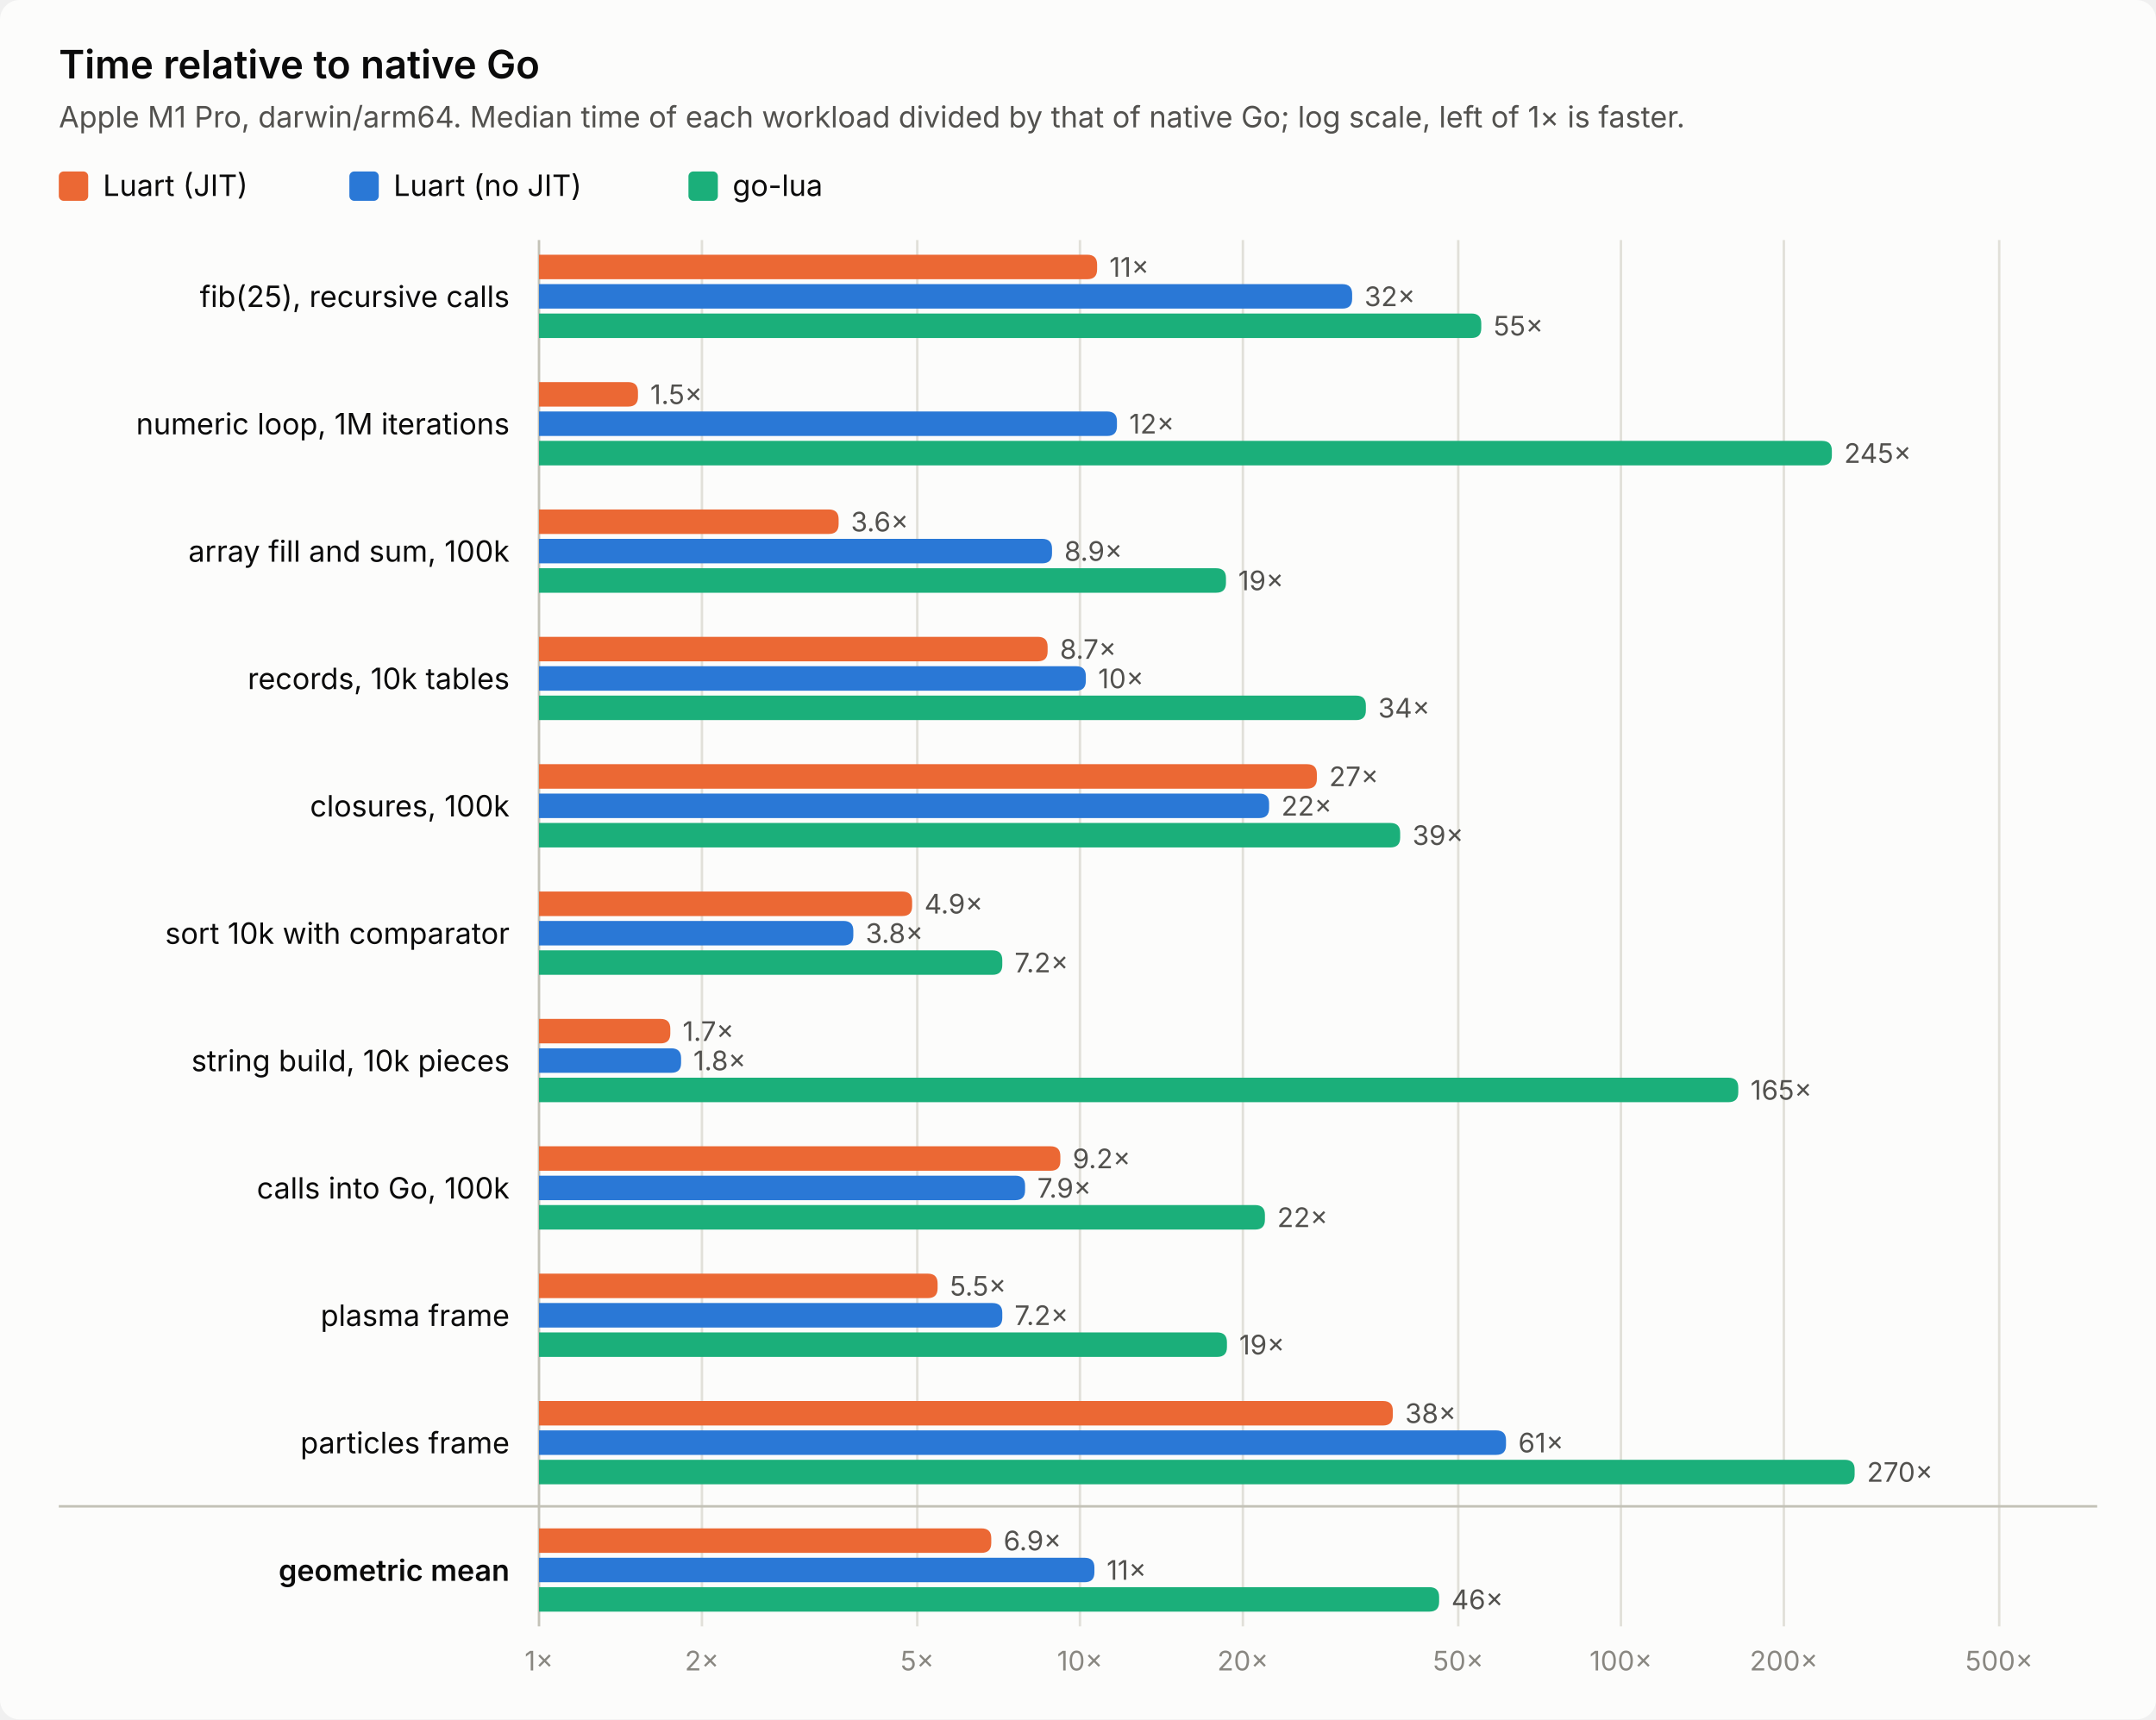
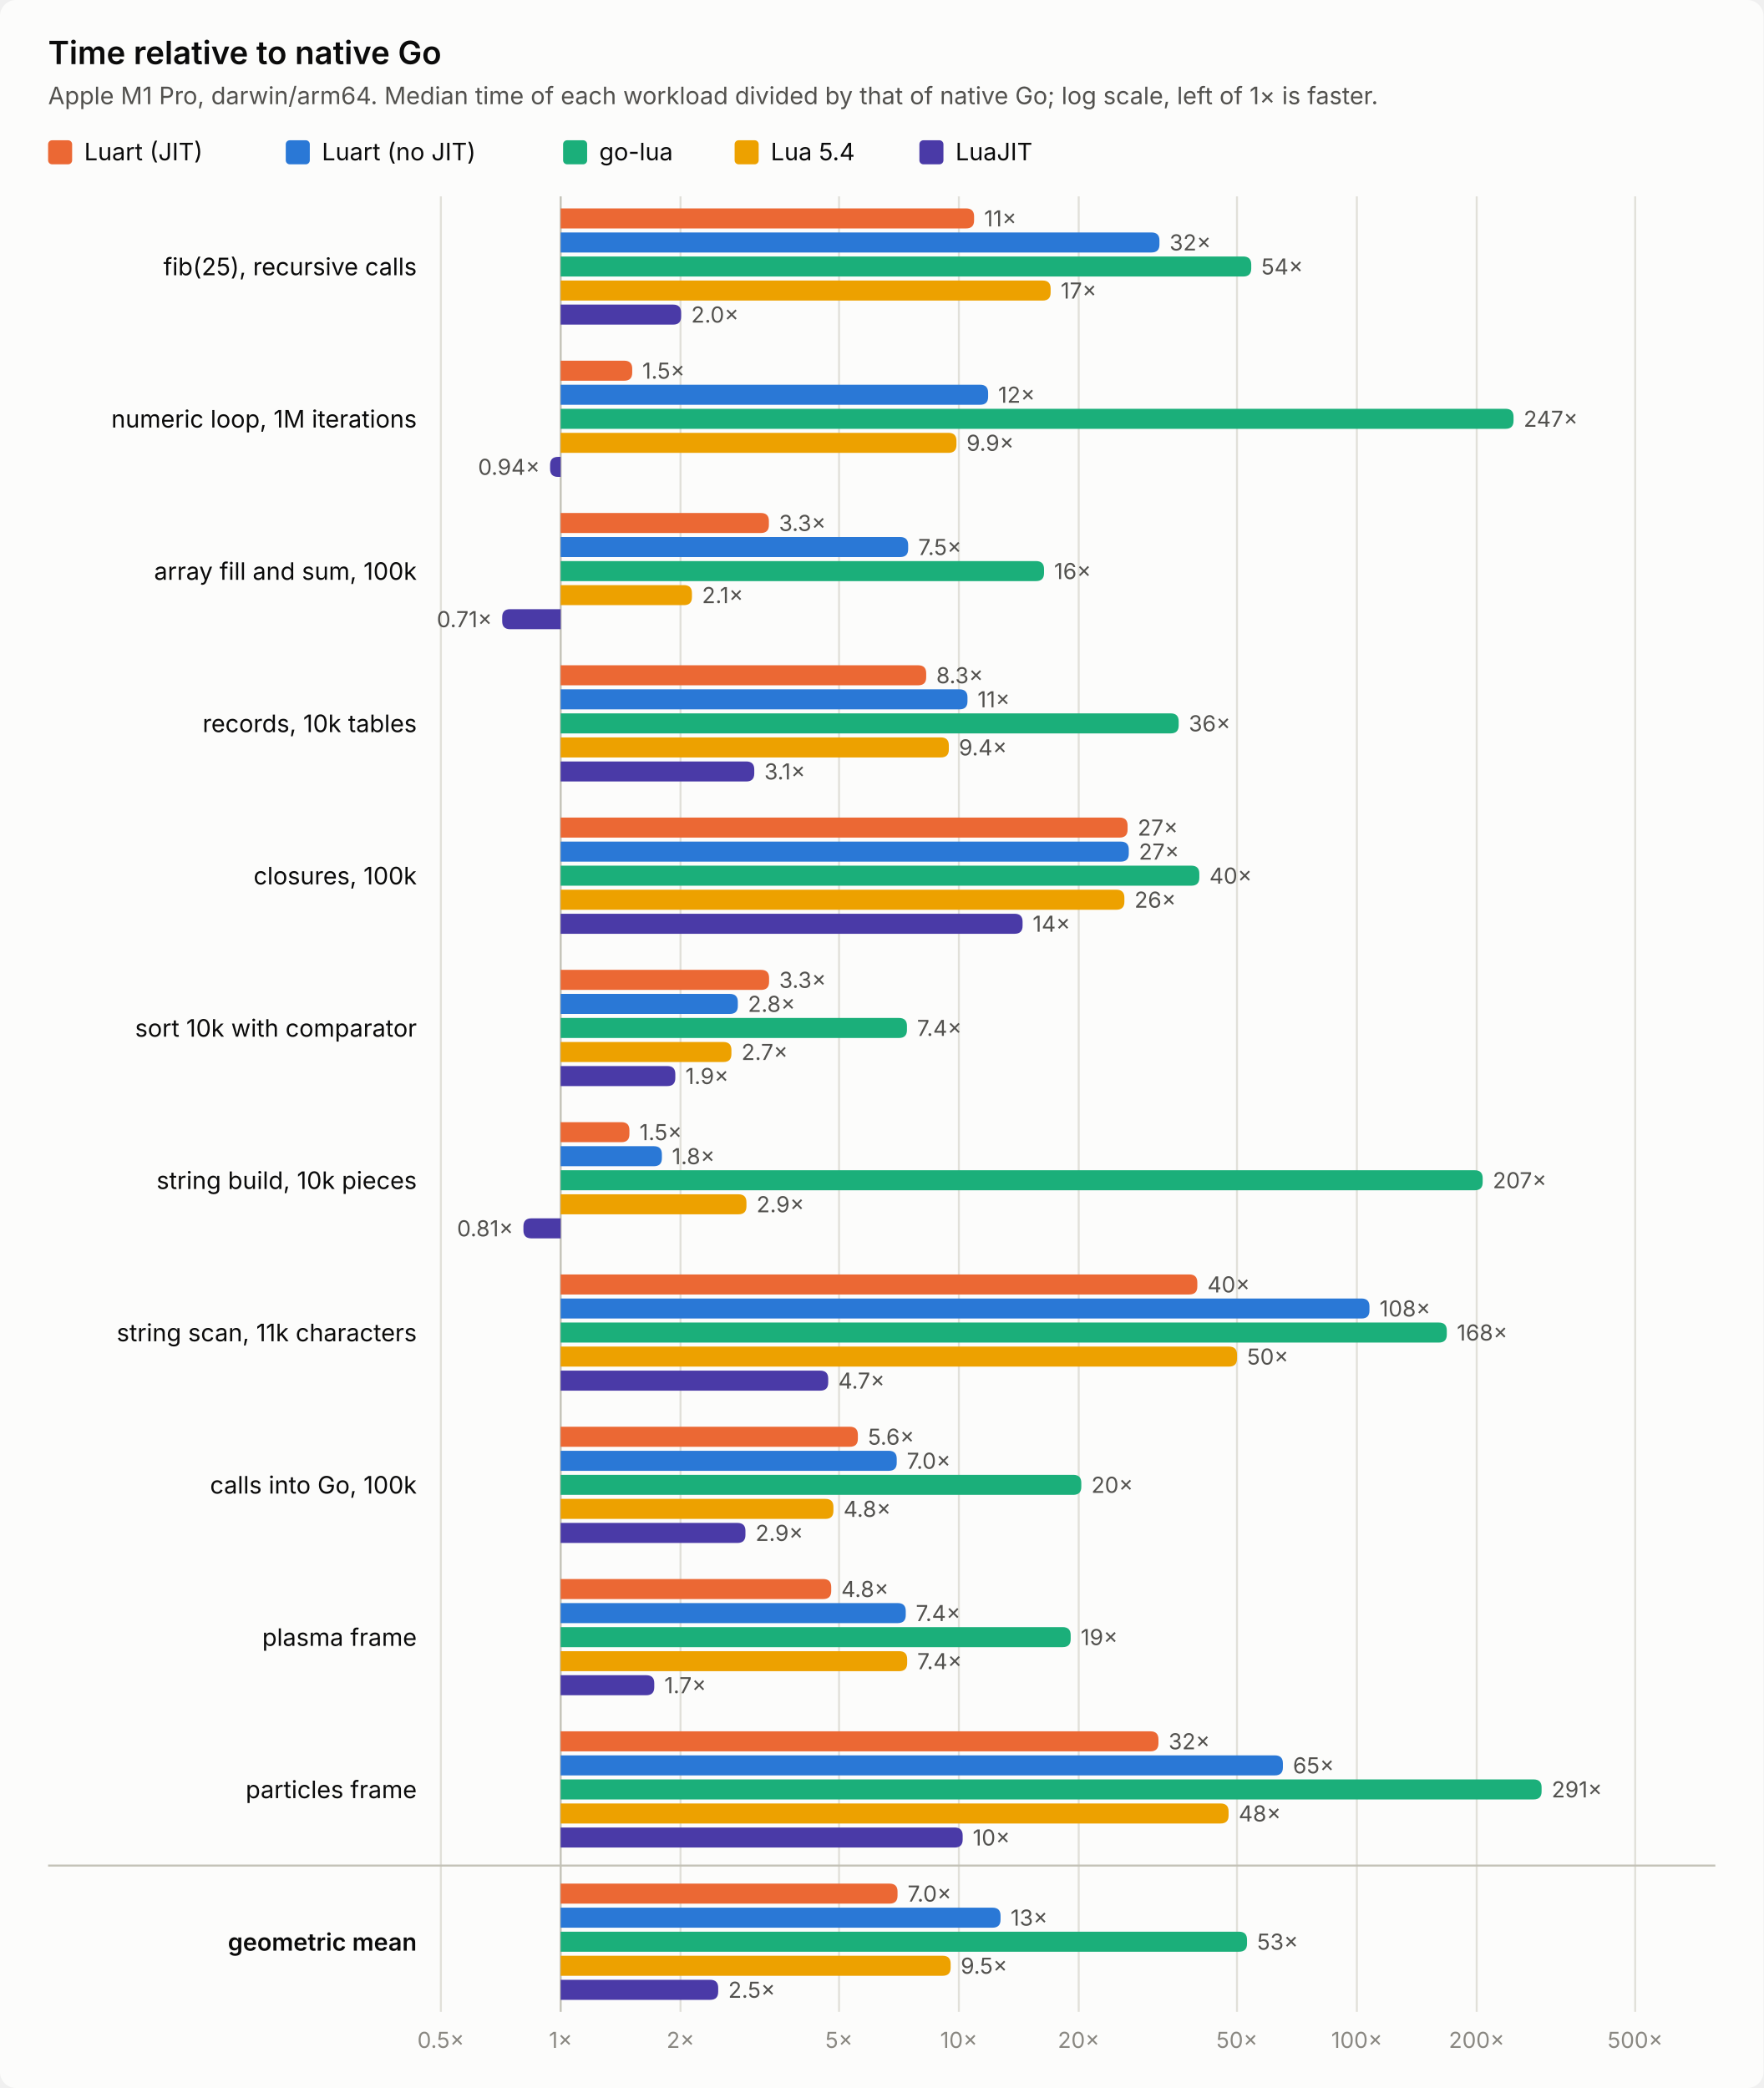
- <svg xmlns="http://www.w3.org/2000/svg" viewBox="0 0 880 702" width="880" height="702" role="img" aria-labelledby="t d">
+ <svg xmlns="http://www.w3.org/2000/svg" viewBox="0 0 880 1042" width="880" height="1042" role="img" aria-labelledby="t d">
  <style>
text { font-family: system-ui, -apple-system, "Segoe UI", sans-serif; }
.bg { fill: #fcfcfb; }
.title { fill: #0b0b0b; font-size: 16px; font-weight: 600; }
.sub { fill: #52514e; font-size: 12px; }
.label { fill: #0b0b0b; font-size: 12px; }
.mean { font-weight: 600; }
.value { fill: #52514e; font-size: 11px; font-variant-numeric: tabular-nums; }
.tick { fill: #898781; font-size: 11px; font-variant-numeric: tabular-nums; }
.grid { stroke: #e1e0d9; stroke-width: 1; }
.base { stroke: #c3c2b7; stroke-width: 1; }
.s0 { fill: #2a78d6; } .s1 { fill: #eb6834; } .s2 { fill: #1baf7a; } .s3 { fill: #eda100; } .s4 { fill: #4a3aa7; }
@media (prefers-color-scheme: dark) {
  .bg { fill: #1a1a19; }
  .title, .label { fill: #ffffff; }
  .sub, .value { fill: #c3c2b7; }
  .grid { stroke: #2c2c2a; }
  .base { stroke: #383835; }
  .s0 { fill: #3987e5; } .s1 { fill: #d95926; } .s2 { fill: #199e70; } .s3 { fill: #c98500; } .s4 { fill: #9085e9; }
}
</style>
-   <rect class="bg" width="880" height="702" rx="8" />
+   <rect class="bg" width="880" height="1042" rx="8" />
  <text class="title" x="24" y="32">Time relative to native Go</text>
  <text class="sub" x="24" y="52">Apple M1 Pro, darwin/arm64. Median time of each workload divided by that of native Go; log scale, left of 1× is faster.</text>
  <rect class="s1" x="24" y="70" width="12" height="12" rx="2" />
  <text class="label" x="42" y="80">Luart (JIT)</text>
  <rect class="s0" x="142.6" y="70" width="12" height="12" rx="2" />
  <text class="label" x="160.6" y="80">Luart (no JIT)</text>
  <rect class="s2" x="281" y="70" width="12" height="12" rx="2" />
  <text class="label" x="299" y="80">go-lua</text>
-   <line class="base" x1="220.0" x2="220.0" y1="98" y2="664" />
-   <text class="tick" x="220.0" y="682" text-anchor="middle">1×</text>
-   <line class="grid" x1="286.5" x2="286.5" y1="98" y2="664" />
-   <text class="tick" x="286.5" y="682" text-anchor="middle">2×</text>
-   <line class="grid" x1="374.4" x2="374.4" y1="98" y2="664" />
-   <text class="tick" x="374.4" y="682" text-anchor="middle">5×</text>
-   <line class="grid" x1="440.8" x2="440.8" y1="98" y2="664" />
-   <text class="tick" x="440.8" y="682" text-anchor="middle">10×</text>
-   <line class="grid" x1="507.3" x2="507.3" y1="98" y2="664" />
-   <text class="tick" x="507.3" y="682" text-anchor="middle">20×</text>
-   <line class="grid" x1="595.2" x2="595.2" y1="98" y2="664" />
-   <text class="tick" x="595.2" y="682" text-anchor="middle">50×</text>
-   <line class="grid" x1="661.6" x2="661.6" y1="98" y2="664" />
-   <text class="tick" x="661.6" y="682" text-anchor="middle">100×</text>
-   <line class="grid" x1="728.1" x2="728.1" y1="98" y2="664" />
-   <text class="tick" x="728.1" y="682" text-anchor="middle">200×</text>
-   <line class="grid" x1="816.0" x2="816.0" y1="98" y2="664" />
-   <text class="tick" x="816.0" y="682" text-anchor="middle">500×</text>
-   <text class="label" x="208" y="121.0" text-anchor="end" dominant-baseline="middle">fib(25), recursive calls</text>
-   <path class="s1" d="M220.0 104.0H443.8Q447.8 104.0 447.8 108.0V110.0Q447.8 114.0 443.8 114.0H220.0Z" />
-   <text class="value" x="452.8" y="109.0" text-anchor="start" dominant-baseline="middle">11×</text>
-   <path class="s0" d="M220.0 116.0H547.9Q551.9 116.0 551.9 120.0V122.0Q551.9 126.0 547.9 126.0H220.0Z" />
-   <text class="value" x="556.9" y="121.0" text-anchor="start" dominant-baseline="middle">32×</text>
-   <path class="s2" d="M220.0 128.0H600.6Q604.6 128.0 604.6 132.0V134.0Q604.6 138.0 600.6 138.0H220.0Z" />
-   <text class="value" x="609.6" y="133.0" text-anchor="start" dominant-baseline="middle">55×</text>
-   <text class="label" x="208" y="173.0" text-anchor="end" dominant-baseline="middle">numeric loop, 1M iterations</text>
-   <path class="s1" d="M220.0 156.0H256.4Q260.4 156.0 260.4 160.0V162.0Q260.4 166.0 256.4 166.0H220.0Z" />
-   <text class="value" x="265.4" y="161.0" text-anchor="start" dominant-baseline="middle">1.5×</text>
-   <path class="s0" d="M220.0 168.0H451.9Q455.9 168.0 455.9 172.0V174.0Q455.9 178.0 451.9 178.0H220.0Z" />
-   <text class="value" x="460.9" y="173.0" text-anchor="start" dominant-baseline="middle">12×</text>
-   <path class="s2" d="M220.0 180.0H743.7Q747.7 180.0 747.7 184.0V186.0Q747.7 190.0 743.7 190.0H220.0Z" />
-   <text class="value" x="752.7" y="185.0" text-anchor="start" dominant-baseline="middle">245×</text>
-   <text class="label" x="208" y="225.0" text-anchor="end" dominant-baseline="middle">array fill and sum, 100k</text>
-   <path class="s1" d="M220.0 208.0H338.3Q342.3 208.0 342.3 212.0V214.0Q342.3 218.0 338.3 218.0H220.0Z" />
-   <text class="value" x="347.3" y="213.0" text-anchor="start" dominant-baseline="middle">3.6×</text>
-   <path class="s0" d="M220.0 220.0H425.4Q429.4 220.0 429.4 224.0V226.0Q429.4 230.0 425.4 230.0H220.0Z" />
-   <text class="value" x="434.4" y="225.0" text-anchor="start" dominant-baseline="middle">8.9×</text>
-   <path class="s2" d="M220.0 232.0H496.4Q500.4 232.0 500.4 236.0V238.0Q500.4 242.0 496.4 242.0H220.0Z" />
-   <text class="value" x="505.4" y="237.0" text-anchor="start" dominant-baseline="middle">19×</text>
-   <text class="label" x="208" y="277.0" text-anchor="end" dominant-baseline="middle">records, 10k tables</text>
-   <path class="s1" d="M220.0 260.0H423.6Q427.6 260.0 427.6 264.0V266.0Q427.6 270.0 423.6 270.0H220.0Z" />
-   <text class="value" x="432.6" y="265.0" text-anchor="start" dominant-baseline="middle">8.7×</text>
-   <path class="s0" d="M220.0 272.0H439.2Q443.2 272.0 443.2 276.0V278.0Q443.2 282.0 439.2 282.0H220.0Z" />
-   <text class="value" x="448.2" y="277.0" text-anchor="start" dominant-baseline="middle">10×</text>
-   <path class="s2" d="M220.0 284.0H553.5Q557.5 284.0 557.5 288.0V290.0Q557.5 294.0 553.5 294.0H220.0Z" />
-   <text class="value" x="562.5" y="289.0" text-anchor="start" dominant-baseline="middle">34×</text>
-   <text class="label" x="208" y="329.0" text-anchor="end" dominant-baseline="middle">closures, 100k</text>
-   <path class="s1" d="M220.0 312.0H533.5Q537.5 312.0 537.5 316.0V318.0Q537.5 322.0 533.5 322.0H220.0Z" />
-   <text class="value" x="542.5" y="317.0" text-anchor="start" dominant-baseline="middle">27×</text>
-   <path class="s0" d="M220.0 324.0H514.0Q518.0 324.0 518.0 328.0V330.0Q518.0 334.0 514.0 334.0H220.0Z" />
-   <text class="value" x="523.0" y="329.0" text-anchor="start" dominant-baseline="middle">22×</text>
-   <path class="s2" d="M220.0 336.0H567.5Q571.5 336.0 571.5 340.0V342.0Q571.5 346.0 567.5 346.0H220.0Z" />
-   <text class="value" x="576.5" y="341.0" text-anchor="start" dominant-baseline="middle">39×</text>
-   <text class="label" x="208" y="381.0" text-anchor="end" dominant-baseline="middle">sort 10k with comparator</text>
-   <path class="s1" d="M220.0 364.0H368.3Q372.3 364.0 372.3 368.0V370.0Q372.3 374.0 368.3 374.0H220.0Z" />
-   <text class="value" x="377.3" y="369.0" text-anchor="start" dominant-baseline="middle">4.9×</text>
-   <path class="s0" d="M220.0 376.0H344.3Q348.3 376.0 348.3 380.0V382.0Q348.3 386.0 344.3 386.0H220.0Z" />
-   <text class="value" x="353.3" y="381.0" text-anchor="start" dominant-baseline="middle">3.8×</text>
-   <path class="s2" d="M220.0 388.0H405.1Q409.1 388.0 409.1 392.0V394.0Q409.1 398.0 405.1 398.0H220.0Z" />
-   <text class="value" x="414.1" y="393.0" text-anchor="start" dominant-baseline="middle">7.2×</text>
-   <text class="label" x="208" y="433.0" text-anchor="end" dominant-baseline="middle">string build, 10k pieces</text>
-   <path class="s1" d="M220.0 416.0H269.6Q273.6 416.0 273.6 420.0V422.0Q273.6 426.0 269.6 426.0H220.0Z" />
-   <text class="value" x="278.6" y="421.0" text-anchor="start" dominant-baseline="middle">1.7×</text>
-   <path class="s0" d="M220.0 428.0H274.0Q278.0 428.0 278.0 432.0V434.0Q278.0 438.0 274.0 438.0H220.0Z" />
-   <text class="value" x="283.0" y="433.0" text-anchor="start" dominant-baseline="middle">1.8×</text>
-   <path class="s2" d="M220.0 440.0H705.5Q709.5 440.0 709.5 444.0V446.0Q709.5 450.0 705.5 450.0H220.0Z" />
-   <text class="value" x="714.5" y="445.0" text-anchor="start" dominant-baseline="middle">165×</text>
-   <text class="label" x="208" y="485.0" text-anchor="end" dominant-baseline="middle">calls into Go, 100k</text>
-   <path class="s1" d="M220.0 468.0H428.8Q432.8 468.0 432.8 472.0V474.0Q432.8 478.0 428.8 478.0H220.0Z" />
-   <text class="value" x="437.8" y="473.0" text-anchor="start" dominant-baseline="middle">9.2×</text>
-   <path class="s0" d="M220.0 480.0H414.4Q418.4 480.0 418.4 484.0V486.0Q418.4 490.0 414.4 490.0H220.0Z" />
-   <text class="value" x="423.4" y="485.0" text-anchor="start" dominant-baseline="middle">7.9×</text>
-   <path class="s2" d="M220.0 492.0H512.3Q516.3 492.0 516.3 496.0V498.0Q516.3 502.0 512.3 502.0H220.0Z" />
-   <text class="value" x="521.3" y="497.0" text-anchor="start" dominant-baseline="middle">22×</text>
-   <text class="label" x="208" y="537.0" text-anchor="end" dominant-baseline="middle">plasma frame</text>
-   <path class="s1" d="M220.0 520.0H378.7Q382.7 520.0 382.7 524.0V526.0Q382.7 530.0 378.7 530.0H220.0Z" />
-   <text class="value" x="387.7" y="525.0" text-anchor="start" dominant-baseline="middle">5.5×</text>
-   <path class="s0" d="M220.0 532.0H405.1Q409.1 532.0 409.1 536.0V538.0Q409.1 542.0 405.1 542.0H220.0Z" />
-   <text class="value" x="414.1" y="537.0" text-anchor="start" dominant-baseline="middle">7.2×</text>
-   <path class="s2" d="M220.0 544.0H496.8Q500.8 544.0 500.8 548.0V550.0Q500.8 554.0 496.8 554.0H220.0Z" />
-   <text class="value" x="505.8" y="549.0" text-anchor="start" dominant-baseline="middle">19×</text>
-   <text class="label" x="208" y="589.0" text-anchor="end" dominant-baseline="middle">particles frame</text>
-   <path class="s1" d="M220.0 572.0H564.5Q568.5 572.0 568.5 576.0V578.0Q568.5 582.0 564.5 582.0H220.0Z" />
-   <text class="value" x="573.5" y="577.0" text-anchor="start" dominant-baseline="middle">38×</text>
-   <path class="s0" d="M220.0 584.0H610.7Q614.7 584.0 614.7 588.0V590.0Q614.7 594.0 610.7 594.0H220.0Z" />
-   <text class="value" x="619.7" y="589.0" text-anchor="start" dominant-baseline="middle">61×</text>
-   <path class="s2" d="M220.0 596.0H753.0Q757.0 596.0 757.0 600.0V602.0Q757.0 606.0 753.0 606.0H220.0Z" />
-   <text class="value" x="762.0" y="601.0" text-anchor="start" dominant-baseline="middle">270×</text>
-   <line class="base" x1="24" x2="856" y1="615.0" y2="615.0" />
-   <text class="label mean" x="208" y="641.0" text-anchor="end" dominant-baseline="middle">geometric mean</text>
-   <path class="s1" d="M220.0 624.0H400.6Q404.6 624.0 404.6 628.0V630.0Q404.6 634.0 400.6 634.0H220.0Z" />
-   <text class="value" x="409.6" y="629.0" text-anchor="start" dominant-baseline="middle">6.9×</text>
-   <path class="s0" d="M220.0 636.0H442.7Q446.7 636.0 446.7 640.0V642.0Q446.7 646.0 442.7 646.0H220.0Z" />
-   <text class="value" x="451.7" y="641.0" text-anchor="start" dominant-baseline="middle">11×</text>
-   <path class="s2" d="M220.0 648.0H583.4Q587.4 648.0 587.4 652.0V654.0Q587.4 658.0 583.4 658.0H220.0Z" />
-   <text class="value" x="592.4" y="653.0" text-anchor="start" dominant-baseline="middle">46×</text>
+   <rect class="s3" x="366.6" y="70" width="12" height="12" rx="2" />
+   <text class="label" x="384.6" y="80">Lua 5.4</text>
+   <rect class="s4" x="458.8" y="70" width="12" height="12" rx="2" />
+   <text class="label" x="476.8" y="80">LuaJIT</text>
+   <line class="grid" x1="220.0" x2="220.0" y1="98" y2="1004" />
+   <text class="tick" x="220.0" y="1022" text-anchor="middle">0.5×</text>
+   <line class="base" x1="279.8" x2="279.8" y1="98" y2="1004" />
+   <text class="tick" x="279.8" y="1022" text-anchor="middle">1×</text>
+   <line class="grid" x1="339.6" x2="339.6" y1="98" y2="1004" />
+   <text class="tick" x="339.6" y="1022" text-anchor="middle">2×</text>
+   <line class="grid" x1="418.7" x2="418.7" y1="98" y2="1004" />
+   <text class="tick" x="418.7" y="1022" text-anchor="middle">5×</text>
+   <line class="grid" x1="478.5" x2="478.5" y1="98" y2="1004" />
+   <text class="tick" x="478.5" y="1022" text-anchor="middle">10×</text>
+   <line class="grid" x1="538.3" x2="538.3" y1="98" y2="1004" />
+   <text class="tick" x="538.3" y="1022" text-anchor="middle">20×</text>
+   <line class="grid" x1="617.3" x2="617.3" y1="98" y2="1004" />
+   <text class="tick" x="617.3" y="1022" text-anchor="middle">50×</text>
+   <line class="grid" x1="677.1" x2="677.1" y1="98" y2="1004" />
+   <text class="tick" x="677.1" y="1022" text-anchor="middle">100×</text>
+   <line class="grid" x1="736.9" x2="736.9" y1="98" y2="1004" />
+   <text class="tick" x="736.9" y="1022" text-anchor="middle">200×</text>
+   <line class="grid" x1="816.0" x2="816.0" y1="98" y2="1004" />
+   <text class="tick" x="816.0" y="1022" text-anchor="middle">500×</text>
+   <text class="label" x="208" y="133.0" text-anchor="end" dominant-baseline="middle">fib(25), recursive calls</text>
+   <path class="s1" d="M279.8 104.0H482.1Q486.1 104.0 486.1 108.0V110.0Q486.1 114.0 482.1 114.0H279.8Z" />
+   <text class="value" x="491.1" y="109.0" text-anchor="start" dominant-baseline="middle">11×</text>
+   <path class="s0" d="M279.8 116.0H574.6Q578.6 116.0 578.6 120.0V122.0Q578.6 126.0 574.6 126.0H279.8Z" />
+   <text class="value" x="583.6" y="121.0" text-anchor="start" dominant-baseline="middle">32×</text>
+   <path class="s2" d="M279.8 128.0H620.4Q624.4 128.0 624.4 132.0V134.0Q624.4 138.0 620.4 138.0H279.8Z" />
+   <text class="value" x="629.4" y="133.0" text-anchor="start" dominant-baseline="middle">54×</text>
+   <path class="s3" d="M279.8 140.0H520.3Q524.3 140.0 524.3 144.0V146.0Q524.3 150.0 520.3 150.0H279.8Z" />
+   <text class="value" x="529.3" y="145.0" text-anchor="start" dominant-baseline="middle">17×</text>
+   <path class="s4" d="M279.8 152.0H335.9Q339.9 152.0 339.9 156.0V158.0Q339.9 162.0 335.9 162.0H279.8Z" />
+   <text class="value" x="344.9" y="157.0" text-anchor="start" dominant-baseline="middle">2.0×</text>
+   <text class="label" x="208" y="209.0" text-anchor="end" dominant-baseline="middle">numeric loop, 1M iterations</text>
+   <path class="s1" d="M279.8 180.0H311.5Q315.5 180.0 315.5 184.0V186.0Q315.5 190.0 311.5 190.0H279.8Z" />
+   <text class="value" x="320.5" y="185.0" text-anchor="start" dominant-baseline="middle">1.5×</text>
+   <path class="s0" d="M279.8 192.0H489.1Q493.1 192.0 493.1 196.0V198.0Q493.1 202.0 489.1 202.0H279.8Z" />
+   <text class="value" x="498.1" y="197.0" text-anchor="start" dominant-baseline="middle">12×</text>
+   <path class="s2" d="M279.8 204.0H751.3Q755.3 204.0 755.3 208.0V210.0Q755.3 214.0 751.3 214.0H279.8Z" />
+   <text class="value" x="760.3" y="209.0" text-anchor="start" dominant-baseline="middle">247×</text>
+   <path class="s3" d="M279.8 216.0H473.3Q477.3 216.0 477.3 220.0V222.0Q477.3 226.0 473.3 226.0H279.8Z" />
+   <text class="value" x="482.3" y="221.0" text-anchor="start" dominant-baseline="middle">9.9×</text>
+   <path class="s4" d="M279.8 228.0H278.5Q274.5 228.0 274.5 232.0V234.0Q274.5 238.0 278.5 238.0H279.8Z" />
+   <text class="value" x="269.5" y="233.0" text-anchor="end" dominant-baseline="middle">0.94×</text>
+   <text class="label" x="208" y="285.0" text-anchor="end" dominant-baseline="middle">array fill and sum, 100k</text>
+   <path class="s1" d="M279.8 256.0H379.7Q383.7 256.0 383.7 260.0V262.0Q383.7 266.0 379.7 266.0H279.8Z" />
+   <text class="value" x="388.7" y="261.0" text-anchor="start" dominant-baseline="middle">3.3×</text>
+   <path class="s0" d="M279.8 268.0H449.2Q453.2 268.0 453.2 272.0V274.0Q453.2 278.0 449.2 278.0H279.8Z" />
+   <text class="value" x="458.2" y="273.0" text-anchor="start" dominant-baseline="middle">7.5×</text>
+   <path class="s2" d="M279.8 280.0H517.0Q521.0 280.0 521.0 284.0V286.0Q521.0 290.0 517.0 290.0H279.8Z" />
+   <text class="value" x="526.0" y="285.0" text-anchor="start" dominant-baseline="middle">16×</text>
+   <path class="s3" d="M279.8 292.0H341.3Q345.3 292.0 345.3 296.0V298.0Q345.3 302.0 341.3 302.0H279.8Z" />
+   <text class="value" x="350.3" y="297.0" text-anchor="start" dominant-baseline="middle">2.1×</text>
+   <path class="s4" d="M279.8 304.0H254.6Q250.6 304.0 250.6 308.0V310.0Q250.6 314.0 254.6 314.0H279.8Z" />
+   <text class="value" x="245.6" y="309.0" text-anchor="end" dominant-baseline="middle">0.71×</text>
+   <text class="label" x="208" y="361.0" text-anchor="end" dominant-baseline="middle">records, 10k tables</text>
+   <path class="s1" d="M279.8 332.0H458.2Q462.2 332.0 462.2 336.0V338.0Q462.2 342.0 458.2 342.0H279.8Z" />
+   <text class="value" x="467.2" y="337.0" text-anchor="start" dominant-baseline="middle">8.3×</text>
+   <path class="s0" d="M279.8 344.0H478.8Q482.8 344.0 482.8 348.0V350.0Q482.8 354.0 478.8 354.0H279.8Z" />
+   <text class="value" x="487.8" y="349.0" text-anchor="start" dominant-baseline="middle">11×</text>
+   <path class="s2" d="M279.8 356.0H584.2Q588.2 356.0 588.2 360.0V362.0Q588.2 366.0 584.2 366.0H279.8Z" />
+   <text class="value" x="593.2" y="361.0" text-anchor="start" dominant-baseline="middle">36×</text>
+   <path class="s3" d="M279.8 368.0H469.5Q473.5 368.0 473.5 372.0V374.0Q473.5 378.0 469.5 378.0H279.8Z" />
+   <text class="value" x="478.5" y="373.0" text-anchor="start" dominant-baseline="middle">9.4×</text>
+   <path class="s4" d="M279.8 380.0H372.4Q376.4 380.0 376.4 384.0V386.0Q376.4 390.0 372.4 390.0H279.8Z" />
+   <text class="value" x="381.4" y="385.0" text-anchor="start" dominant-baseline="middle">3.1×</text>
+   <text class="label" x="208" y="437.0" text-anchor="end" dominant-baseline="middle">closures, 100k</text>
+   <path class="s1" d="M279.8 408.0H558.7Q562.7 408.0 562.7 412.0V414.0Q562.7 418.0 558.7 418.0H279.8Z" />
+   <text class="value" x="567.7" y="413.0" text-anchor="start" dominant-baseline="middle">27×</text>
+   <path class="s0" d="M279.8 420.0H559.3Q563.3 420.0 563.3 424.0V426.0Q563.3 430.0 559.3 430.0H279.8Z" />
+   <text class="value" x="568.3" y="425.0" text-anchor="start" dominant-baseline="middle">27×</text>
+   <path class="s2" d="M279.8 432.0H594.5Q598.5 432.0 598.5 436.0V438.0Q598.5 442.0 594.5 442.0H279.8Z" />
+   <text class="value" x="603.5" y="437.0" text-anchor="start" dominant-baseline="middle">40×</text>
+   <path class="s3" d="M279.8 444.0H557.1Q561.1 444.0 561.1 448.0V450.0Q561.1 454.0 557.1 454.0H279.8Z" />
+   <text class="value" x="566.1" y="449.0" text-anchor="start" dominant-baseline="middle">26×</text>
+   <path class="s4" d="M279.8 456.0H506.3Q510.3 456.0 510.3 460.0V462.0Q510.3 466.0 506.3 466.0H279.8Z" />
+   <text class="value" x="515.3" y="461.0" text-anchor="start" dominant-baseline="middle">14×</text>
+   <text class="label" x="208" y="513.0" text-anchor="end" dominant-baseline="middle">sort 10k with comparator</text>
+   <path class="s1" d="M279.8 484.0H379.8Q383.8 484.0 383.8 488.0V490.0Q383.8 494.0 379.8 494.0H279.8Z" />
+   <text class="value" x="388.8" y="489.0" text-anchor="start" dominant-baseline="middle">3.3×</text>
+   <path class="s0" d="M279.8 496.0H364.2Q368.2 496.0 368.2 500.0V502.0Q368.2 506.0 364.2 506.0H279.8Z" />
+   <text class="value" x="373.2" y="501.0" text-anchor="start" dominant-baseline="middle">2.8×</text>
+   <path class="s2" d="M279.8 508.0H448.6Q452.6 508.0 452.6 512.0V514.0Q452.6 518.0 448.6 518.0H279.8Z" />
+   <text class="value" x="457.6" y="513.0" text-anchor="start" dominant-baseline="middle">7.4×</text>
+   <path class="s3" d="M279.8 520.0H361.0Q365.0 520.0 365.0 524.0V526.0Q365.0 530.0 361.0 530.0H279.8Z" />
+   <text class="value" x="370.0" y="525.0" text-anchor="start" dominant-baseline="middle">2.7×</text>
+   <path class="s4" d="M279.8 532.0H333.0Q337.0 532.0 337.0 536.0V538.0Q337.0 542.0 333.0 542.0H279.8Z" />
+   <text class="value" x="342.0" y="537.0" text-anchor="start" dominant-baseline="middle">1.9×</text>
+   <text class="label" x="208" y="589.0" text-anchor="end" dominant-baseline="middle">string build, 10k pieces</text>
+   <path class="s1" d="M279.8 560.0H310.1Q314.1 560.0 314.1 564.0V566.0Q314.1 570.0 310.1 570.0H279.8Z" />
+   <text class="value" x="319.1" y="565.0" text-anchor="start" dominant-baseline="middle">1.5×</text>
+   <path class="s0" d="M279.8 572.0H326.3Q330.3 572.0 330.3 576.0V578.0Q330.3 582.0 326.3 582.0H279.8Z" />
+   <text class="value" x="335.3" y="577.0" text-anchor="start" dominant-baseline="middle">1.8×</text>
+   <path class="s2" d="M279.8 584.0H735.9Q739.9 584.0 739.9 588.0V590.0Q739.9 594.0 735.9 594.0H279.8Z" />
+   <text class="value" x="744.9" y="589.0" text-anchor="start" dominant-baseline="middle">207×</text>
+   <path class="s3" d="M279.8 596.0H368.5Q372.5 596.0 372.5 600.0V602.0Q372.5 606.0 368.5 606.0H279.8Z" />
+   <text class="value" x="377.5" y="601.0" text-anchor="start" dominant-baseline="middle">2.9×</text>
+   <path class="s4" d="M279.8 608.0H265.2Q261.2 608.0 261.2 612.0V614.0Q261.2 618.0 265.2 618.0H279.8Z" />
+   <text class="value" x="256.2" y="613.0" text-anchor="end" dominant-baseline="middle">0.81×</text>
+   <text class="label" x="208" y="665.0" text-anchor="end" dominant-baseline="middle">string scan, 11k characters</text>
+   <path class="s1" d="M279.8 636.0H593.5Q597.5 636.0 597.5 640.0V642.0Q597.5 646.0 593.5 646.0H279.8Z" />
+   <text class="value" x="602.5" y="641.0" text-anchor="start" dominant-baseline="middle">40×</text>
+   <path class="s0" d="M279.8 648.0H679.4Q683.4 648.0 683.4 652.0V654.0Q683.4 658.0 679.4 658.0H279.8Z" />
+   <text class="value" x="688.4" y="653.0" text-anchor="start" dominant-baseline="middle">108×</text>
+   <path class="s2" d="M279.8 660.0H718.0Q722.0 660.0 722.0 664.0V666.0Q722.0 670.0 718.0 670.0H279.8Z" />
+   <text class="value" x="727.0" y="665.0" text-anchor="start" dominant-baseline="middle">168×</text>
+   <path class="s3" d="M279.8 672.0H613.3Q617.3 672.0 617.3 676.0V678.0Q617.3 682.0 613.3 682.0H279.8Z" />
+   <text class="value" x="622.3" y="677.0" text-anchor="start" dominant-baseline="middle">50×</text>
+   <path class="s4" d="M279.8 684.0H409.3Q413.3 684.0 413.3 688.0V690.0Q413.3 694.0 409.3 694.0H279.8Z" />
+   <text class="value" x="418.3" y="689.0" text-anchor="start" dominant-baseline="middle">4.7×</text>
+   <text class="label" x="208" y="741.0" text-anchor="end" dominant-baseline="middle">calls into Go, 100k</text>
+   <path class="s1" d="M279.8 712.0H424.1Q428.1 712.0 428.1 716.0V718.0Q428.1 722.0 424.1 722.0H279.8Z" />
+   <text class="value" x="433.1" y="717.0" text-anchor="start" dominant-baseline="middle">5.6×</text>
+   <path class="s0" d="M279.8 724.0H443.5Q447.5 724.0 447.5 728.0V730.0Q447.5 734.0 443.5 734.0H279.8Z" />
+   <text class="value" x="452.5" y="729.0" text-anchor="start" dominant-baseline="middle">7.0×</text>
+   <path class="s2" d="M279.8 736.0H535.6Q539.6 736.0 539.6 740.0V742.0Q539.6 746.0 535.6 746.0H279.8Z" />
+   <text class="value" x="544.6" y="741.0" text-anchor="start" dominant-baseline="middle">20×</text>
+   <path class="s3" d="M279.8 748.0H411.9Q415.9 748.0 415.9 752.0V754.0Q415.9 758.0 411.9 758.0H279.8Z" />
+   <text class="value" x="420.9" y="753.0" text-anchor="start" dominant-baseline="middle">4.8×</text>
+   <path class="s4" d="M279.8 760.0H368.0Q372.0 760.0 372.0 764.0V766.0Q372.0 770.0 368.0 770.0H279.8Z" />
+   <text class="value" x="377.0" y="765.0" text-anchor="start" dominant-baseline="middle">2.9×</text>
+   <text class="label" x="208" y="817.0" text-anchor="end" dominant-baseline="middle">plasma frame</text>
+   <path class="s1" d="M279.8 788.0H410.8Q414.8 788.0 414.8 792.0V794.0Q414.8 798.0 410.8 798.0H279.8Z" />
+   <text class="value" x="419.8" y="793.0" text-anchor="start" dominant-baseline="middle">4.8×</text>
+   <path class="s0" d="M279.8 800.0H448.0Q452.0 800.0 452.0 804.0V806.0Q452.0 810.0 448.0 810.0H279.8Z" />
+   <text class="value" x="457.0" y="805.0" text-anchor="start" dominant-baseline="middle">7.4×</text>
+   <path class="s2" d="M279.8 812.0H530.3Q534.3 812.0 534.3 816.0V818.0Q534.3 822.0 530.3 822.0H279.8Z" />
+   <text class="value" x="539.3" y="817.0" text-anchor="start" dominant-baseline="middle">19×</text>
+   <path class="s3" d="M279.8 824.0H448.7Q452.7 824.0 452.7 828.0V830.0Q452.7 834.0 448.7 834.0H279.8Z" />
+   <text class="value" x="457.7" y="829.0" text-anchor="start" dominant-baseline="middle">7.4×</text>
+   <path class="s4" d="M279.8 836.0H322.5Q326.5 836.0 326.5 840.0V842.0Q326.5 846.0 322.5 846.0H279.8Z" />
+   <text class="value" x="331.5" y="841.0" text-anchor="start" dominant-baseline="middle">1.7×</text>
+   <text class="label" x="208" y="893.0" text-anchor="end" dominant-baseline="middle">particles frame</text>
+   <path class="s1" d="M279.8 864.0H574.1Q578.1 864.0 578.1 868.0V870.0Q578.1 874.0 574.1 874.0H279.8Z" />
+   <text class="value" x="583.1" y="869.0" text-anchor="start" dominant-baseline="middle">32×</text>
+   <path class="s0" d="M279.8 876.0H636.2Q640.2 876.0 640.2 880.0V882.0Q640.2 886.0 636.2 886.0H279.8Z" />
+   <text class="value" x="645.2" y="881.0" text-anchor="start" dominant-baseline="middle">65×</text>
+   <path class="s2" d="M279.8 888.0H765.3Q769.3 888.0 769.3 892.0V894.0Q769.3 898.0 765.3 898.0H279.8Z" />
+   <text class="value" x="774.3" y="893.0" text-anchor="start" dominant-baseline="middle">291×</text>
+   <path class="s3" d="M279.8 900.0H609.1Q613.1 900.0 613.1 904.0V906.0Q613.1 910.0 609.1 910.0H279.8Z" />
+   <text class="value" x="618.1" y="905.0" text-anchor="start" dominant-baseline="middle">48×</text>
+   <path class="s4" d="M279.8 912.0H476.4Q480.4 912.0 480.4 916.0V918.0Q480.4 922.0 476.4 922.0H279.8Z" />
+   <text class="value" x="485.4" y="917.0" text-anchor="start" dominant-baseline="middle">10×</text>
+   <line class="base" x1="24" x2="856" y1="931.0" y2="931.0" />
+   <text class="label mean" x="208" y="969.0" text-anchor="end" dominant-baseline="middle">geometric mean</text>
+   <path class="s1" d="M279.8 940.0H443.9Q447.9 940.0 447.9 944.0V946.0Q447.9 950.0 443.9 950.0H279.8Z" />
+   <text class="value" x="452.9" y="945.0" text-anchor="start" dominant-baseline="middle">7.0×</text>
+   <path class="s0" d="M279.8 952.0H495.3Q499.3 952.0 499.3 956.0V958.0Q499.3 962.0 495.3 962.0H279.8Z" />
+   <text class="value" x="504.3" y="957.0" text-anchor="start" dominant-baseline="middle">13×</text>
+   <path class="s2" d="M279.8 964.0H618.3Q622.3 964.0 622.3 968.0V970.0Q622.3 974.0 618.3 974.0H279.8Z" />
+   <text class="value" x="627.3" y="969.0" text-anchor="start" dominant-baseline="middle">53×</text>
+   <path class="s3" d="M279.8 976.0H470.4Q474.4 976.0 474.4 980.0V982.0Q474.4 986.0 470.4 986.0H279.8Z" />
+   <text class="value" x="479.4" y="981.0" text-anchor="start" dominant-baseline="middle">9.5×</text>
+   <path class="s4" d="M279.8 988.0H354.4Q358.4 988.0 358.4 992.0V994.0Q358.4 998.0 354.4 998.0H279.8Z" />
+   <text class="value" x="363.4" y="993.0" text-anchor="start" dominant-baseline="middle">2.5×</text>
</svg>
